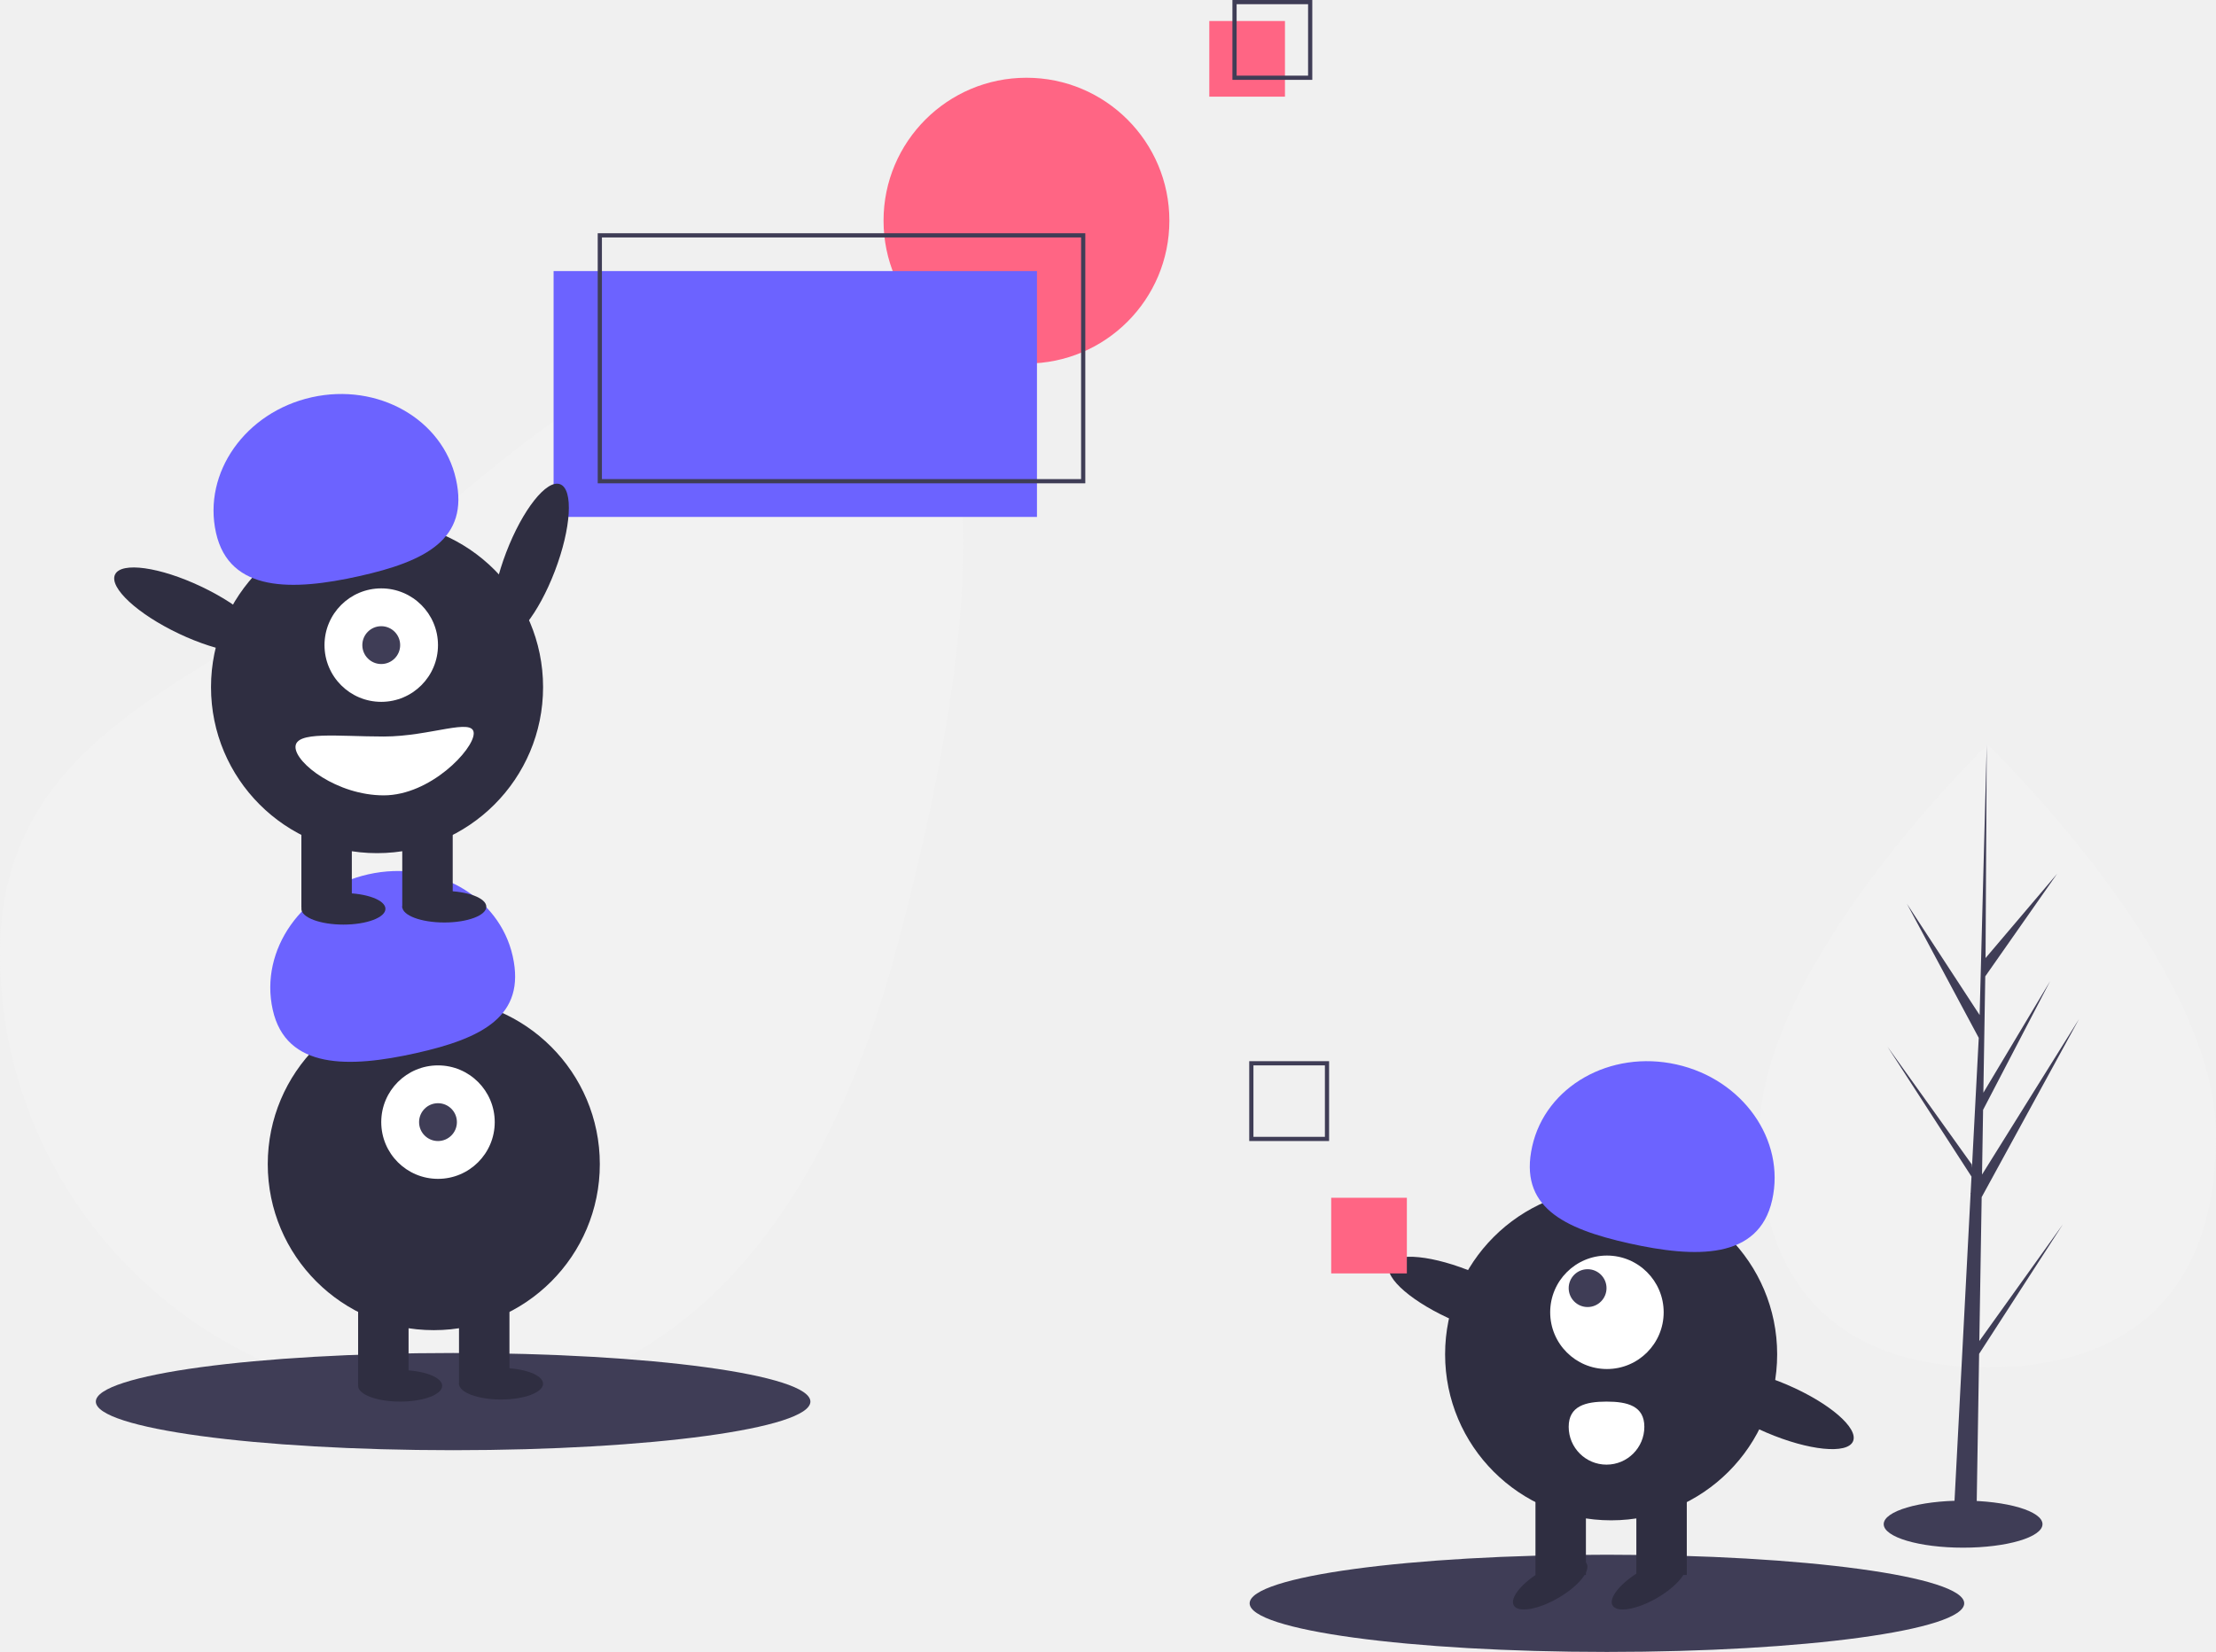
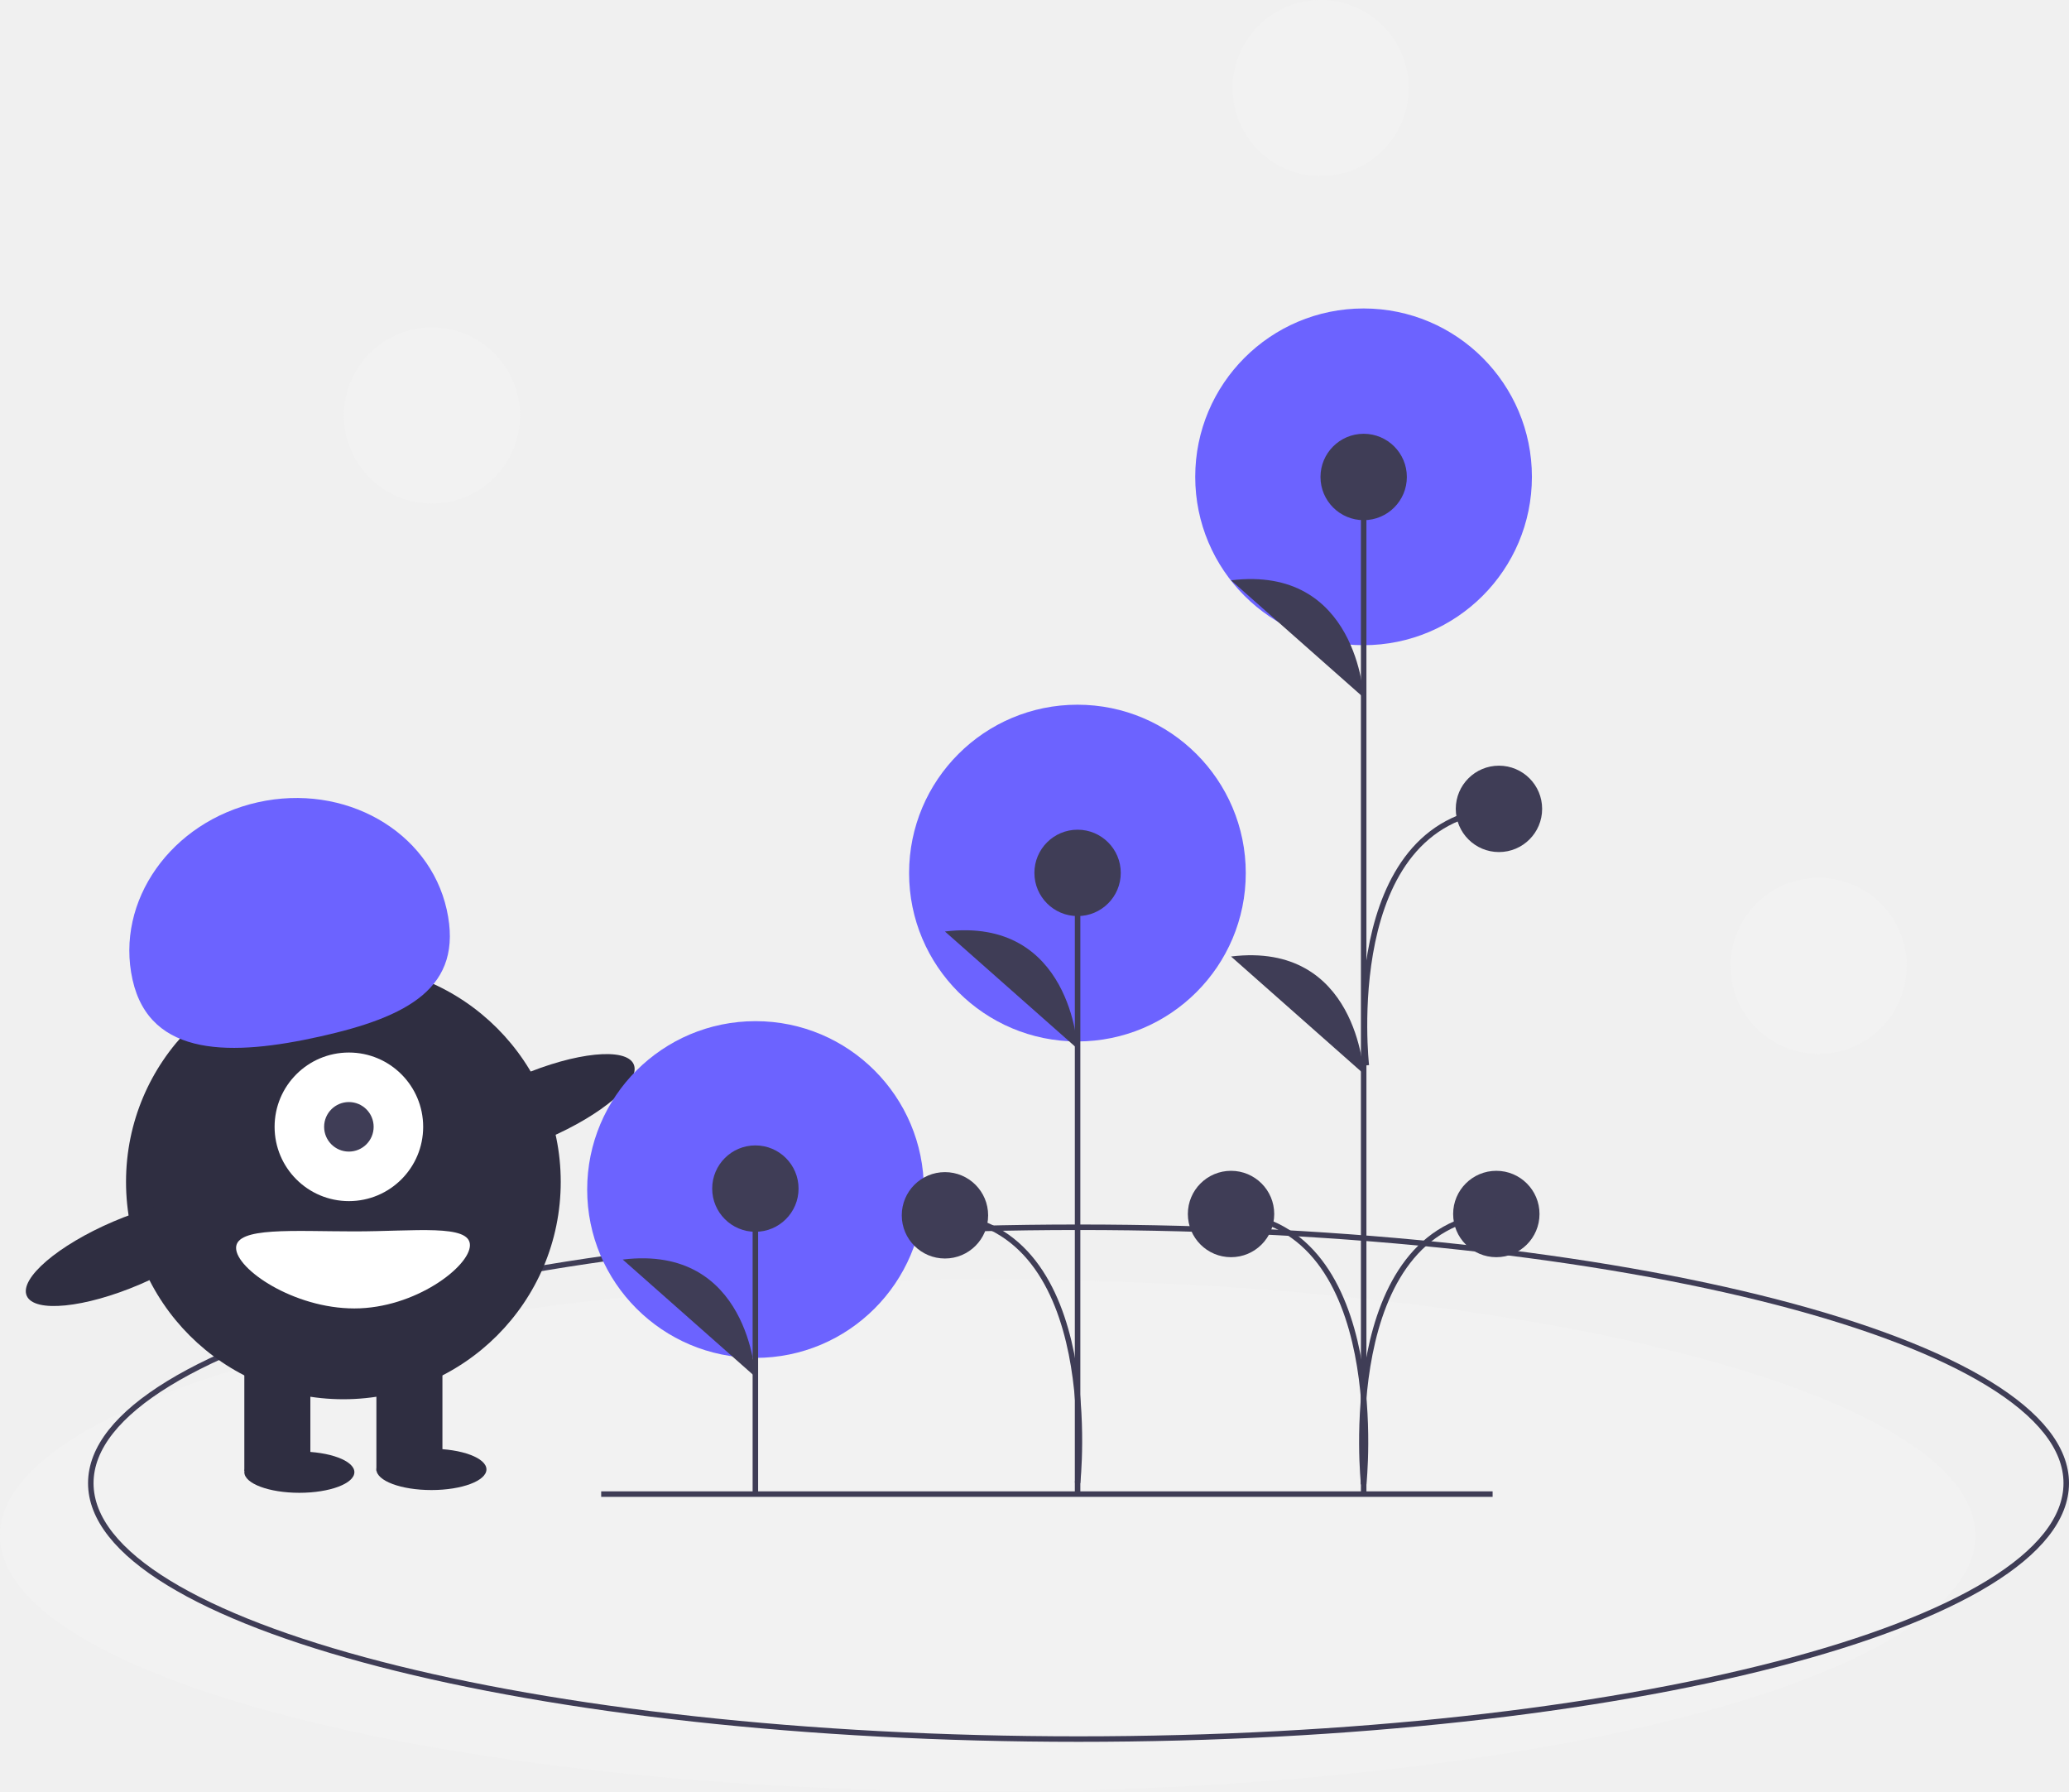
- <svg xmlns="http://www.w3.org/2000/svg" id="a9d5c6ed-9ea4-42a3-ab78-5bac3f9dde90" data-name="Layer 1" width="1054.402" height="786.127" viewBox="0 0 1054.402 786.127">
-   <path d="M498.799,510c-30.595,113.588-95.363,213-213,213s-213-95.363-213-213,123.99-136.088,213-213C466.553,140.814,593.81,157.253,498.799,510Z" transform="translate(-72.79886 -56.4364)" fill="#f2f2f2" />
-   <circle cx="488.402" cy="105" r="68" fill="#ff6584" />
-   <rect x="575.402" y="10" width="36" height="36" fill="#ff6584" />
-   <ellipse cx="215.598" cy="667" rx="170" ry="23.127" fill="#3f3d56" />
-   <rect x="263.402" y="129" width="230" height="117" fill="#6c63ff" />
-   <circle cx="206.402" cy="554" r="79" fill="#2f2e41" />
-   <rect x="170.402" y="616" width="24" height="43" fill="#2f2e41" />
-   <rect x="218.402" y="616" width="24" height="43" fill="#2f2e41" />
-   <ellipse cx="190.402" cy="659.5" rx="20" ry="7.5" fill="#2f2e41" />
-   <ellipse cx="238.402" cy="658.5" rx="20" ry="7.5" fill="#2f2e41" />
-   <circle cx="208.402" cy="534" r="27" fill="#fff" />
-   <circle cx="208.402" cy="534" r="9" fill="#3f3d56" />
-   <path d="M202.568,536.969c-6.379-28.568,14.012-57.434,45.544-64.475s62.265,10.41,68.644,38.978-14.519,39.104-46.051,46.145S208.947,565.536,202.568,536.969Z" transform="translate(-72.79886 -56.4364)" fill="#6c63ff" />
-   <circle cx="179.402" cy="327" r="79" fill="#2f2e41" />
-   <rect x="143.402" y="389" width="24" height="43" fill="#2f2e41" />
-   <rect x="191.402" y="389" width="24" height="43" fill="#2f2e41" />
-   <ellipse cx="163.402" cy="432.5" rx="20" ry="7.5" fill="#2f2e41" />
-   <ellipse cx="211.402" cy="431.5" rx="20" ry="7.5" fill="#2f2e41" />
-   <circle cx="181.402" cy="307" r="27" fill="#fff" />
-   <circle cx="181.402" cy="307" r="9" fill="#3f3d56" />
-   <path d="M175.568,309.969c-6.379-28.568,14.012-57.434,45.544-64.475s62.265,10.41,68.644,38.978-14.519,39.104-46.051,46.145S181.947,338.536,175.568,309.969Z" transform="translate(-72.79886 -56.4364)" fill="#6c63ff" />
-   <ellipse cx="325.221" cy="323.78" rx="39.5" ry="12.4" transform="translate(-166.132 455.5315) rotate(-69.08217)" fill="#2f2e41" />
-   <ellipse cx="163.221" cy="346.78" rx="12.4" ry="39.5" transform="translate(-292.8484 289.2128) rotate(-64.62574)" fill="#2f2e41" />
-   <path d="M213.397,411.936c0,7.732,19.909,23,42,23s42.805-21.768,42.805-29.5-20.713,1.5-42.805,1.5S213.397,404.204,213.397,411.936Z" transform="translate(-72.79886 -56.4364)" fill="#fff" />
-   <rect x="285.402" y="112" width="230" height="117" fill="none" stroke="#3f3d56" stroke-miterlimit="10" stroke-width="2" />
-   <rect x="587.402" y="1" width="36" height="36" fill="none" stroke="#3f3d56" stroke-miterlimit="10" stroke-width="2" />
-   <path d="M1127.201,596.733c0,81.828-48.645,110.399-108.652,110.399s-108.652-28.571-108.652-110.399,108.652-185.925,108.652-185.925S1127.201,514.906,1127.201,596.733Z" transform="translate(-72.79886 -56.4364)" fill="#f2f2f2" />
-   <polygon points="941.792 638.179 942.905 569.696 989.215 484.974 943.079 558.954 943.58 528.161 975.496 466.865 943.712 520.012 943.712 520.013 944.612 464.631 978.789 415.832 944.753 455.922 945.315 354.372 941.783 488.806 942.073 483.26 907.325 430.072 941.516 493.906 938.278 555.758 938.182 554.116 898.123 498.144 938.06 559.916 937.655 567.651 937.583 567.767 937.616 568.402 929.402 725.325 940.377 725.325 941.693 644.272 981.533 582.651 941.792 638.179" fill="#3f3d56" />
-   <ellipse cx="934.07" cy="725.322" rx="37.779" ry="11.194" fill="#3f3d56" />
-   <ellipse cx="764.598" cy="763" rx="170" ry="23.127" fill="#3f3d56" />
-   <circle cx="766.598" cy="644.5" r="79" fill="#2f2e41" />
-   <rect x="851.397" y="762.936" width="24" height="43" transform="translate(1653.994 1512.436) rotate(-180)" fill="#2f2e41" />
-   <rect x="803.397" y="762.936" width="24" height="43" transform="translate(1557.994 1512.436) rotate(-180)" fill="#2f2e41" />
-   <ellipse cx="810.397" cy="810.436" rx="20" ry="7.5" transform="translate(-369.4445 457.3398) rotate(-30)" fill="#2f2e41" />
-   <ellipse cx="857.397" cy="810.436" rx="20" ry="7.5" transform="translate(-363.1477 480.8398) rotate(-30)" fill="#2f2e41" />
-   <circle cx="764.598" cy="624.5" r="27" fill="#fff" />
-   <circle cx="755.402" cy="613" r="9" fill="#3f3d56" />
-   <path d="M916.029,627.469c6.379-28.568-14.012-57.434-45.544-64.475s-62.265,10.41-68.644,38.978,14.519,39.104,46.051,46.145S909.65,656.036,916.029,627.469Z" transform="translate(-72.79886 -56.4364)" fill="#6c63ff" />
-   <ellipse cx="770.181" cy="673.78" rx="12.4" ry="39.5" transform="translate(-225.0964 1060.279) rotate(-66.82884)" fill="#2f2e41" />
-   <ellipse cx="918.181" cy="726.78" rx="12.4" ry="39.5" transform="translate(-184.056 1228.486) rotate(-66.82884)" fill="#2f2e41" />
-   <rect x="633.402" y="570" width="36" height="36" fill="#ff6584" />
-   <rect x="595.402" y="506" width="36" height="36" fill="none" stroke="#3f3d56" stroke-miterlimit="10" stroke-width="2" />
-   <path d="M855.201,735.436a18,18,0,0,1-36,0c0-9.941,8.059-12,18-12S855.201,725.495,855.201,735.436Z" transform="translate(-72.79886 -56.4364)" fill="#fff" />
+ <svg xmlns="http://www.w3.org/2000/svg" id="b82ffadf-cd82-44b9-9c6d-e262570a0ac0" data-name="Layer 1" width="752" height="651" viewBox="0 0 752 651">
+   <ellipse cx="359" cy="558" rx="359" ry="93" fill="#f2f2f2" />
+   <circle cx="495.603" cy="173.285" r="61.186" fill="#6c63ff" />
+   <circle cx="391.603" cy="317.285" r="61.186" fill="#6c63ff" />
+   <ellipse cx="392" cy="539" rx="359" ry="93" fill="none" stroke="#3f3d56" stroke-miterlimit="10" stroke-width="2" />
+   <circle cx="124.805" cy="429.5" r="79" fill="#2f2e41" />
+   <rect x="88.805" y="491.5" width="24" height="43" fill="#2f2e41" />
+   <rect x="136.805" y="491.5" width="24" height="43" fill="#2f2e41" />
+   <ellipse cx="108.805" cy="535" rx="20" ry="7.5" fill="#2f2e41" />
+   <ellipse cx="156.805" cy="534" rx="20" ry="7.5" fill="#2f2e41" />
+   <circle cx="126.805" cy="409.5" r="27" fill="#fff" />
+   <circle cx="126.805" cy="409.5" r="9" fill="#3f3d56" />
+   <path d="M272.672,480.532c-6.379-28.568,14.012-57.434,45.544-64.475s62.265,10.41,68.644,38.978-14.519,39.104-46.051,46.145S279.051,509.1,272.672,480.532Z" transform="translate(-224.5 -124.5)" fill="#6c63ff" />
+   <ellipse cx="418.52" cy="526.844" rx="39.5" ry="12.4" transform="translate(-398.0415 82.67744) rotate(-23.17116)" fill="#2f2e41" />
+   <ellipse cx="270.52" cy="579.844" rx="39.5" ry="12.4" transform="translate(-430.8346 28.71783) rotate(-23.17116)" fill="#2f2e41" />
+   <path d="M395.305,577c0,7.732-19.909,23-42,23s-43-14.268-43-22,20.909-6,43-6S395.305,569.268,395.305,577Z" transform="translate(-224.5 -124.5)" fill="#fff" />
+   <circle cx="274.603" cy="432.285" r="61.186" fill="#6c63ff" />
+   <line x1="274.549" y1="542.937" x2="274.549" y2="431.949" fill="#3f3d56" stroke="#3f3d56" stroke-miterlimit="10" stroke-width="2" />
+   <circle cx="274.549" cy="431.949" r="15.695" fill="#3f3d56" />
+   <path d="M499.049,624.853s-2.242-48.225-48.207-42.619" transform="translate(-224.5 -124.5)" fill="#3f3d56" />
+   <line x1="495.641" y1="543.716" x2="495.641" y2="173.51" fill="#3f3d56" stroke="#3f3d56" stroke-miterlimit="10" stroke-width="2" />
+   <circle cx="495.641" cy="173.335" r="15.695" fill="#3f3d56" />
+   <circle cx="447.434" cy="441.18" r="15.695" fill="#3f3d56" />
+   <path d="M720.141,378.007s-2.242-48.225-48.207-42.619" transform="translate(-224.5 -124.5)" fill="#3f3d56" />
+   <path d="M720.141,514.719s-2.242-48.225-48.207-42.619" transform="translate(-224.5 -124.5)" fill="#3f3d56" />
+   <path d="M720.141,663.902s10.09-93.737-48.207-98.221" transform="translate(-224.5 -124.5)" fill="none" stroke="#3f3d56" stroke-miterlimit="10" stroke-width="2" />
+   <circle cx="543.855" cy="441.18" r="15.695" fill="#3f3d56" />
+   <path d="M720.148,663.902s-10.09-93.737,48.207-98.221" transform="translate(-224.5 -124.5)" fill="none" stroke="#3f3d56" stroke-miterlimit="10" stroke-width="2" />
+   <circle cx="544.811" cy="293.952" r="15.695" fill="#3f3d56" />
+   <path d="M721.104,511.673s-10.09-88.737,48.207-93.221" transform="translate(-224.5 -124.5)" fill="none" stroke="#3f3d56" stroke-miterlimit="10" stroke-width="2" />
+   <line x1="391.659" y1="543.194" x2="391.659" y2="317.217" fill="#3f3d56" stroke="#3f3d56" stroke-miterlimit="10" stroke-width="2" />
+   <circle cx="391.659" cy="317.217" r="15.695" fill="#3f3d56" />
+   <path d="M616.159,505.637s-2.242-48.225-48.207-42.619" transform="translate(-224.5 -124.5)" fill="#3f3d56" />
+   <path d="M616.159,663.38s10.09-92.737-48.207-97.221" transform="translate(-224.5 -124.5)" fill="none" stroke="#3f3d56" stroke-miterlimit="10" stroke-width="2" />
+   <circle cx="343.452" cy="441.658" r="15.695" fill="#3f3d56" />
+   <line x1="218.507" y1="542.976" x2="542.507" y2="542.976" fill="none" stroke="#3f3d56" stroke-miterlimit="10" stroke-width="2" />
+   <circle cx="661" cy="351" r="32" fill="#f2f2f2" />
+   <circle cx="157" cy="151" r="32" fill="#f2f2f2" />
+   <circle cx="480" cy="32" r="32" fill="#f2f2f2" />
</svg>
